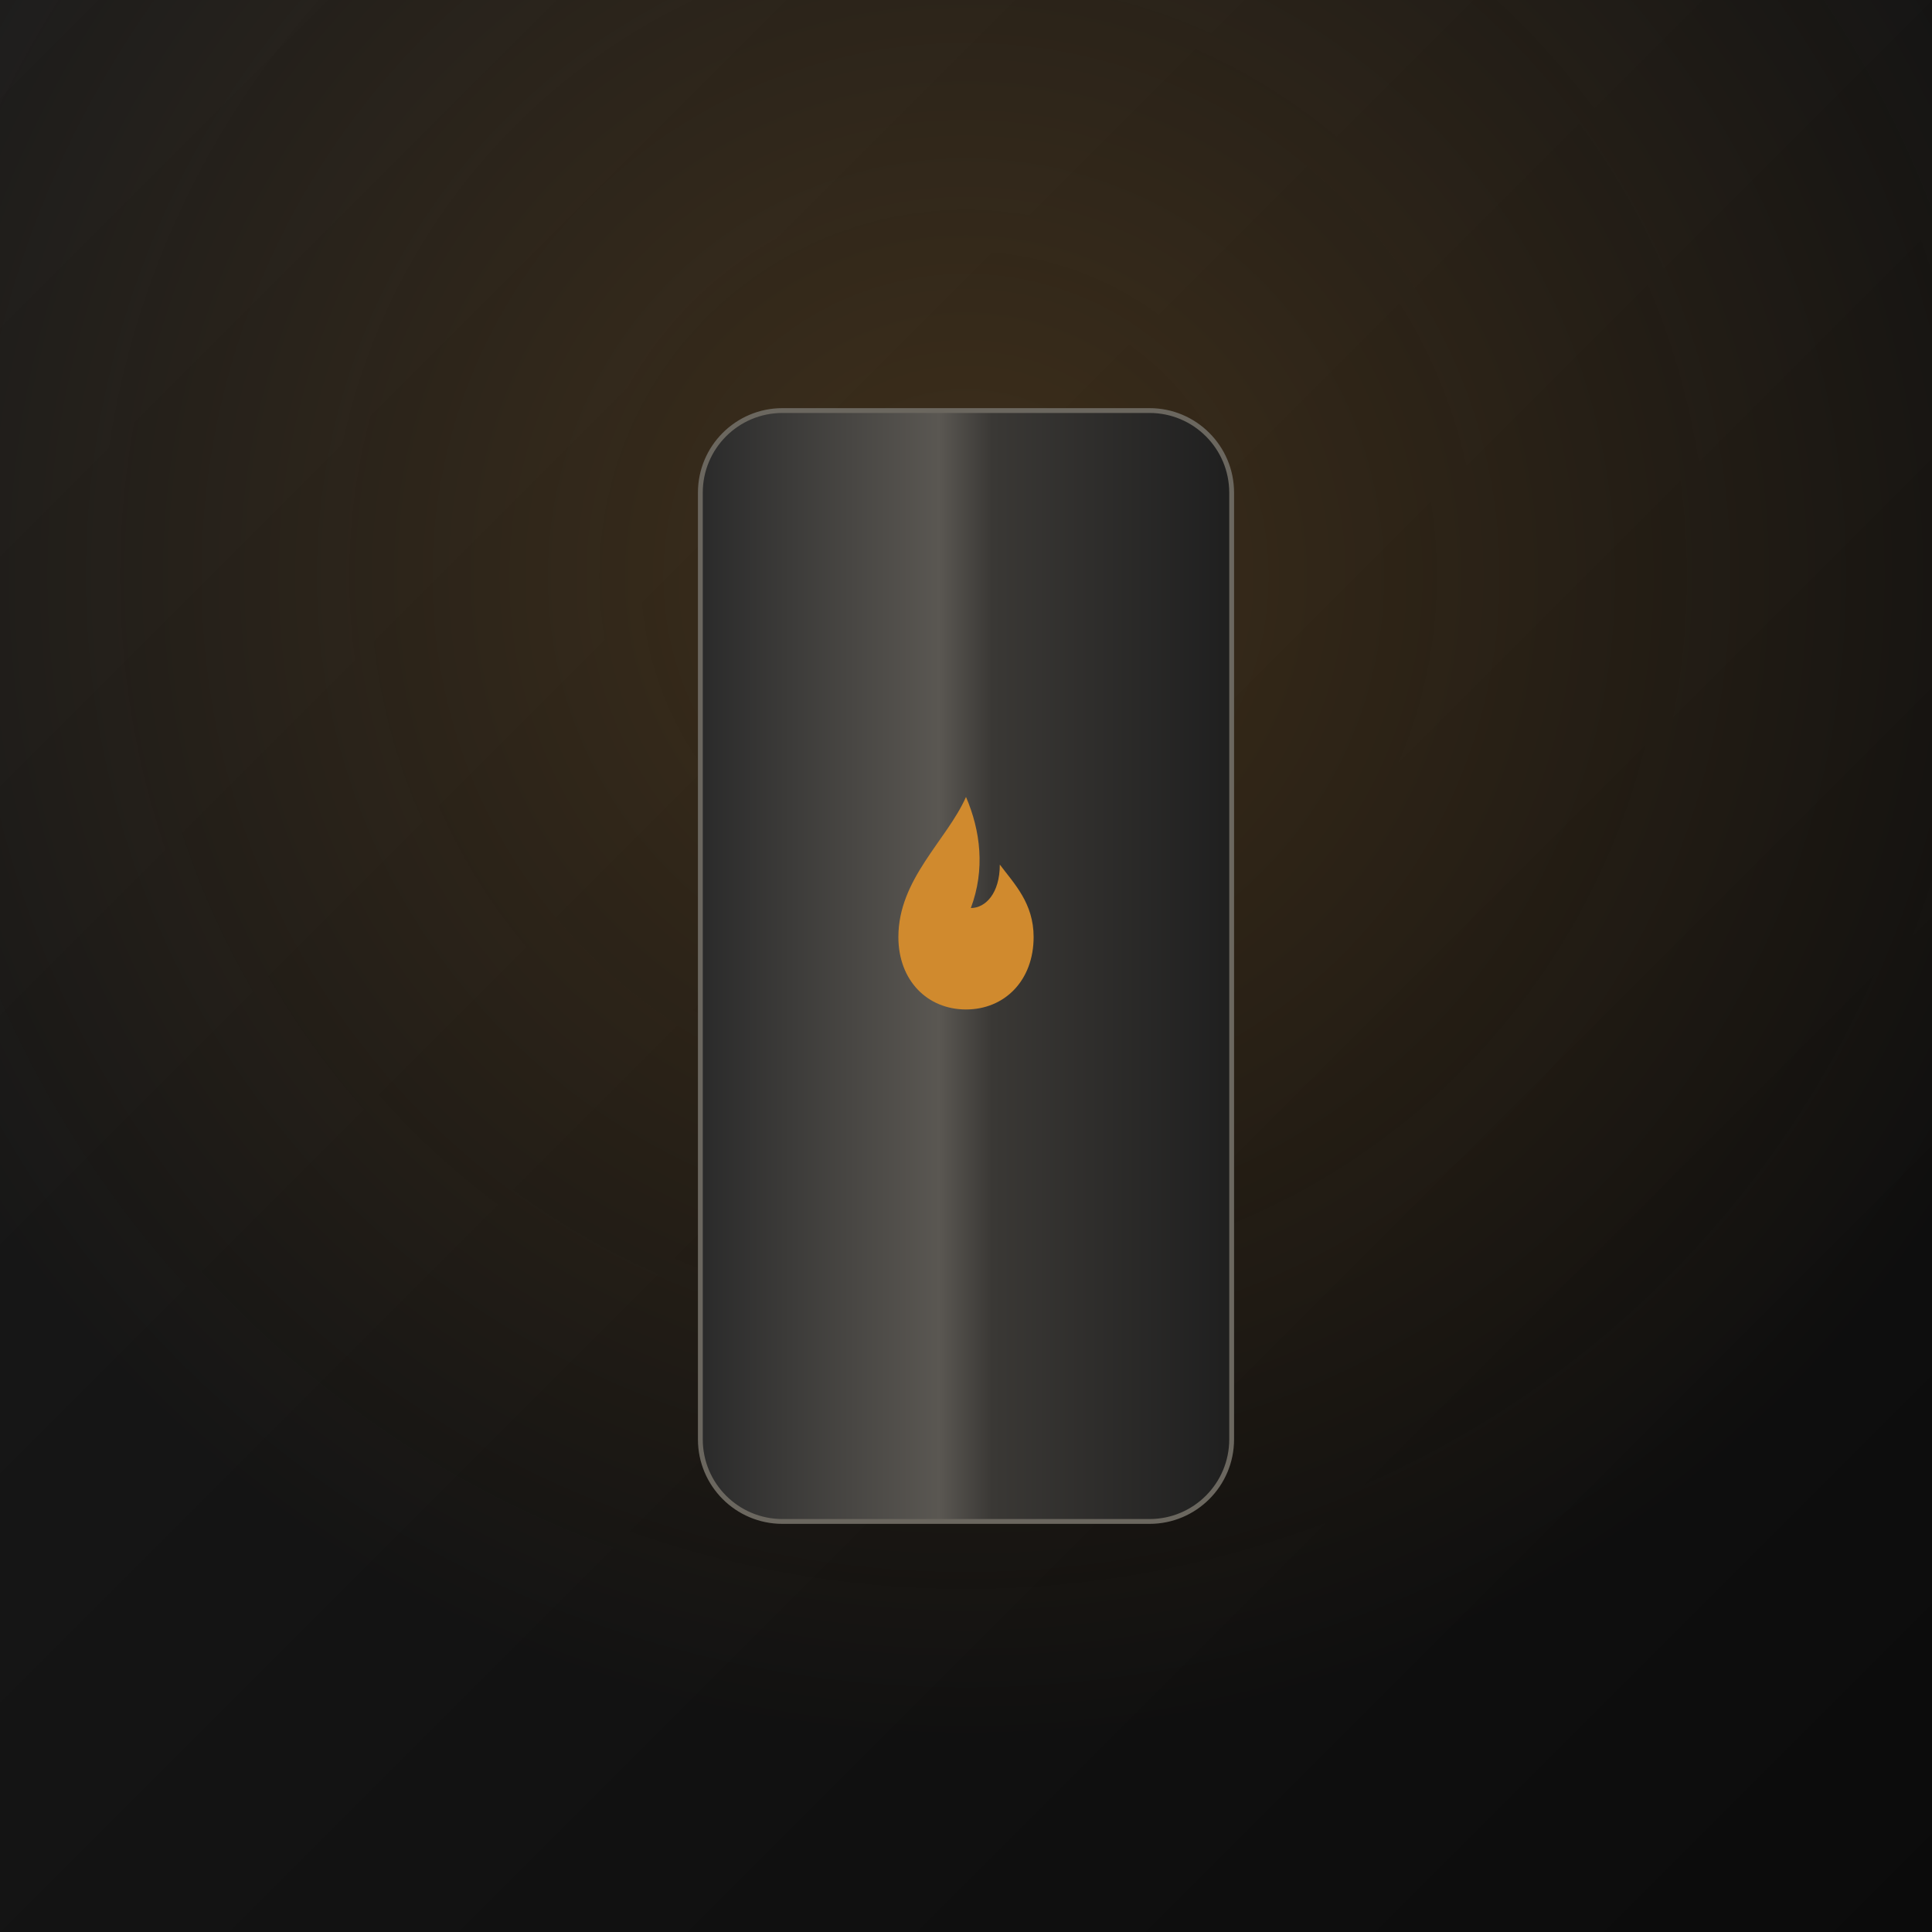
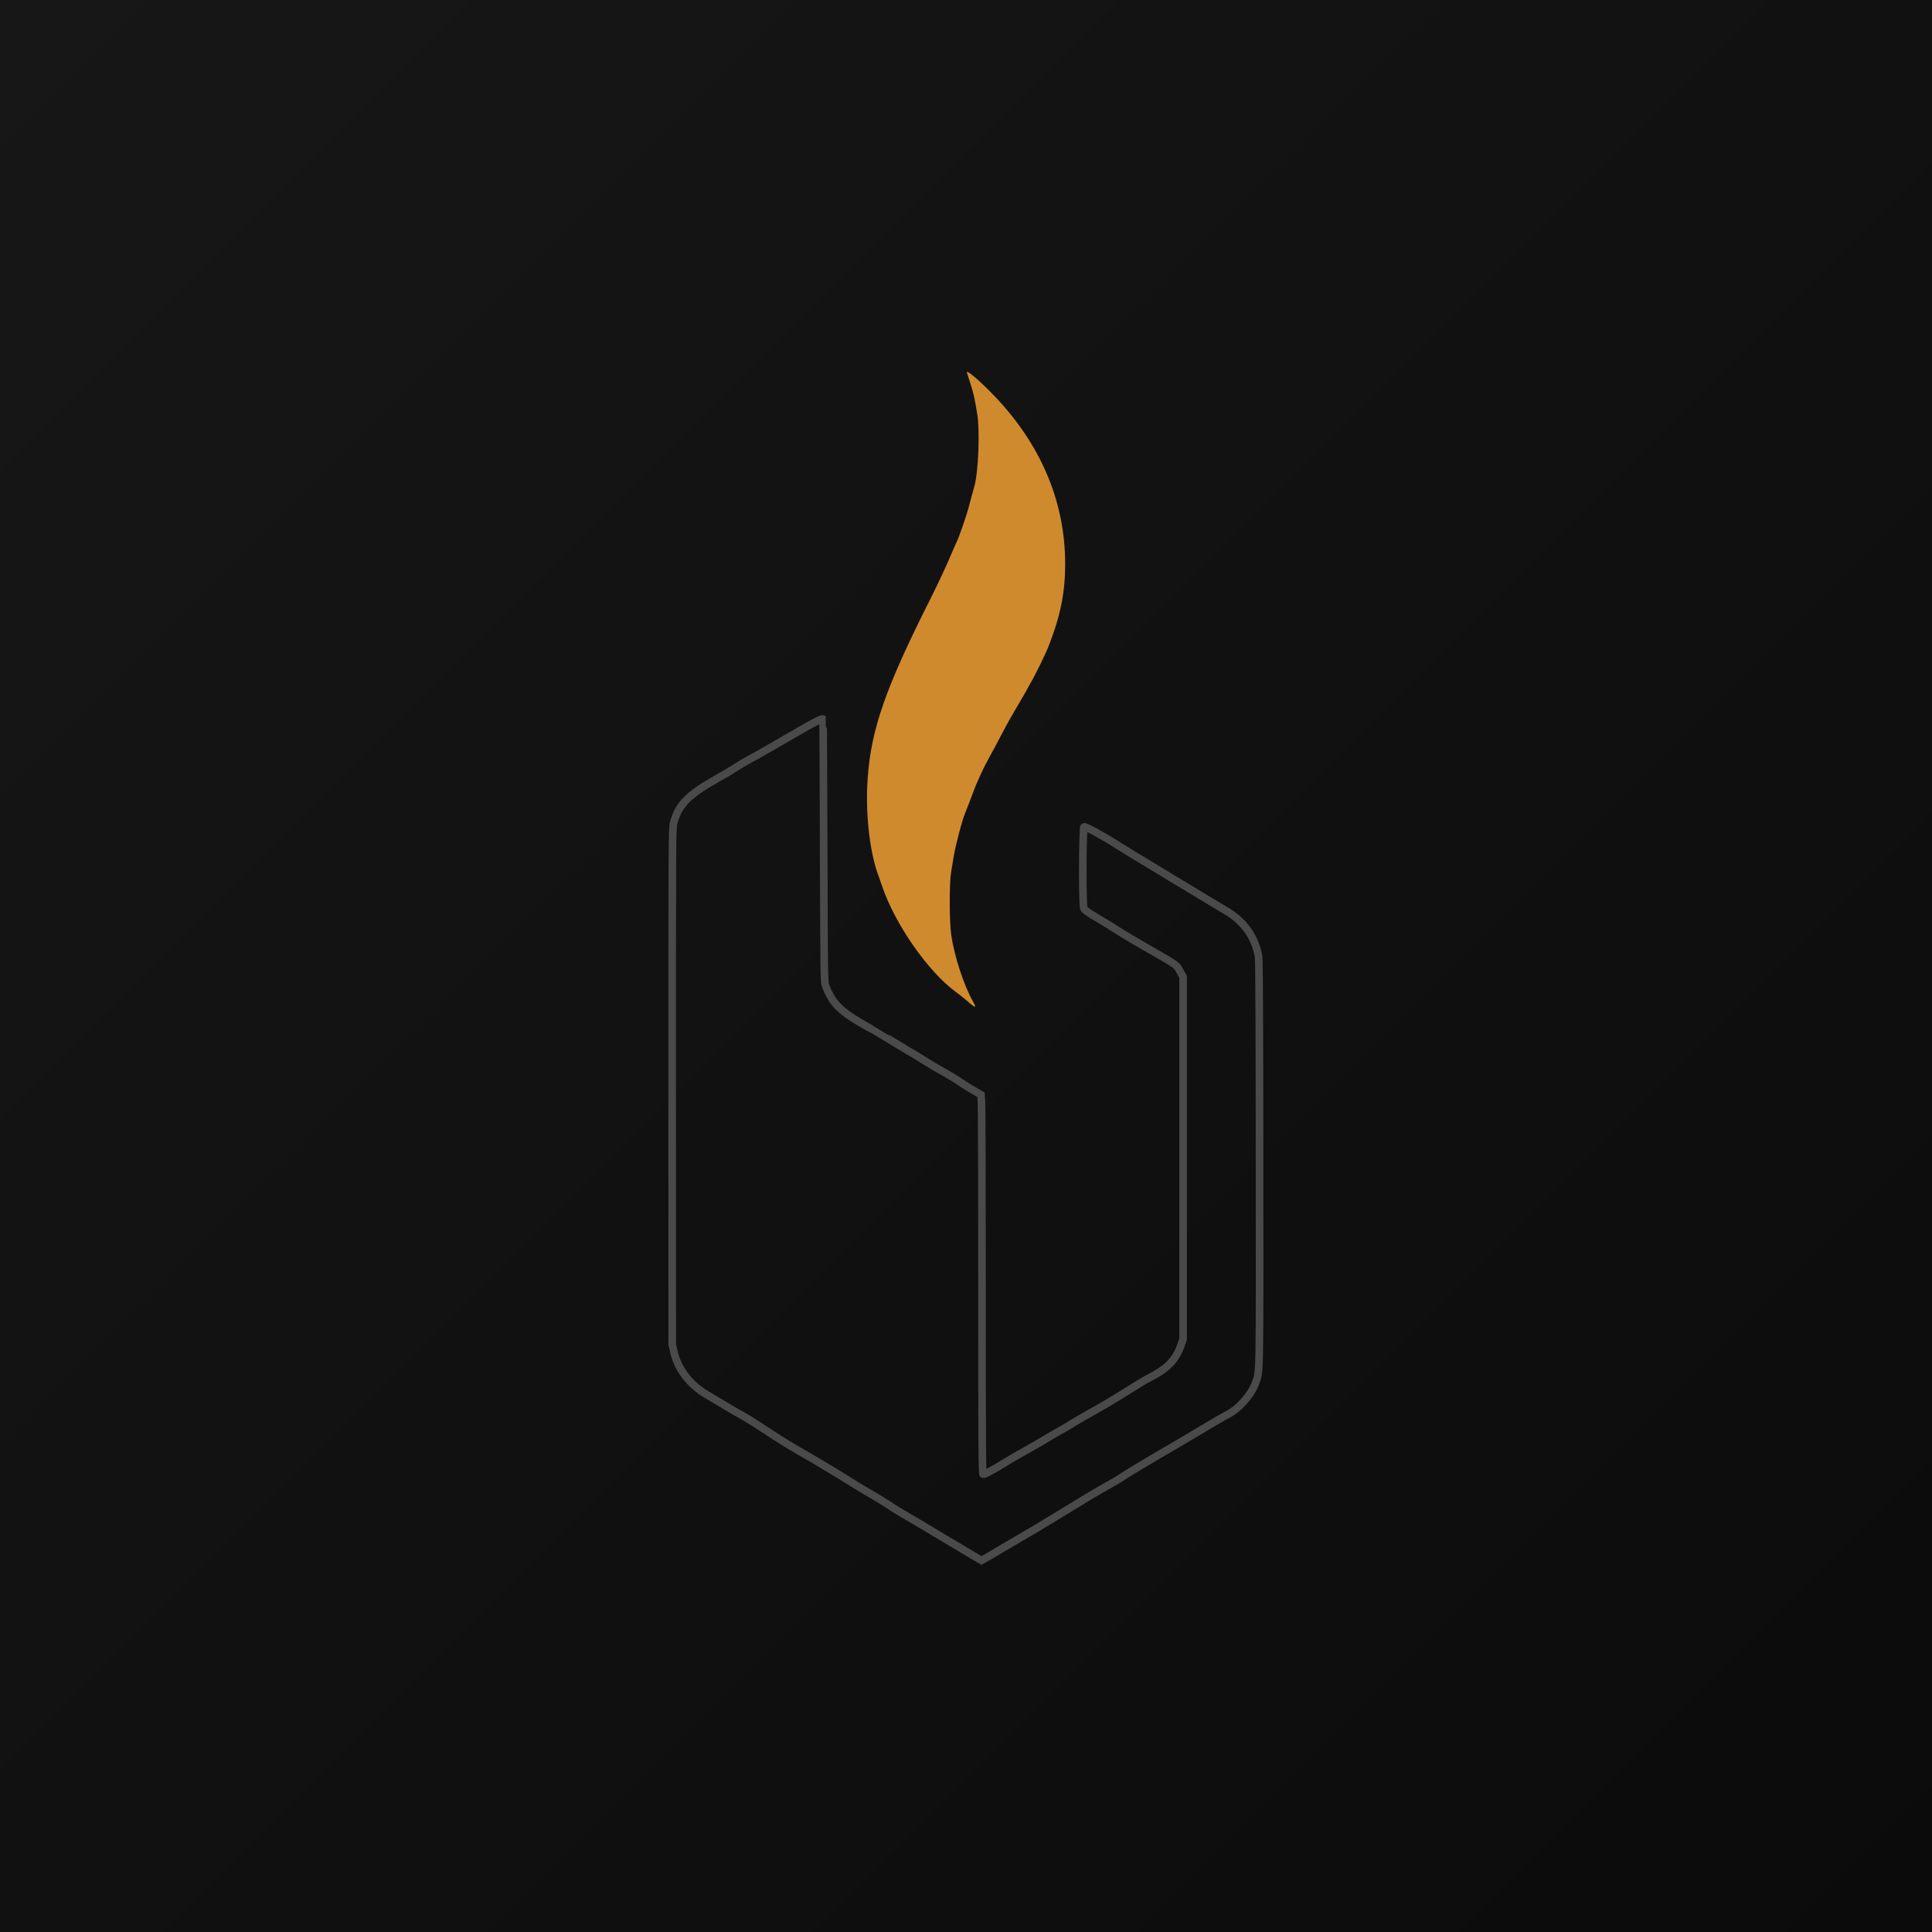
<svg xmlns="http://www.w3.org/2000/svg" viewBox="0 0 800 800">
  <defs>
    <linearGradient id="b" x1="0" y1="0" x2="1" y2="1">
-       <stop offset="0" stop-color="#1c1c1c" />
+       <stop offset="0" stop-color="#171717" />
      <stop offset="1" stop-color="#0b0b0b" />
    </linearGradient>
-     <linearGradient id="c" x1="0" y1="0" x2="1" y2="0">
-       <stop offset="0" stop-color="#2a2a2a" />
-       <stop offset=".45" stop-color="#5a5752" />
-       <stop offset=".55" stop-color="#3a3835" />
-       <stop offset="1" stop-color="#1f1f1f" />
-     </linearGradient>
-     <radialGradient id="g" cx=".5" cy=".3" r=".6">
-       <stop offset="0" stop-color="#d08a2e" stop-opacity=".22" />
-       <stop offset="1" stop-color="#d08a2e" stop-opacity="0" />
-     </radialGradient>
  </defs>
  <rect width="800" height="800" fill="url(#b)" />
-   <rect width="800" height="800" fill="url(#g)" />
-   <rect x="290" y="170" width="220" height="460" rx="34" fill="url(#c)" stroke="#6b675f" stroke-width="2" />
-   <path d="M400 330c-8 18-28 34-28 58 0 18 12 30 28 30s28-12 28-30c0-14-8-22-14-30 0 12-6 18-12 18 6-16 4-32-2-46z" fill="#d08a2e" />
+   <g transform="translate(-222.48 -164.87) scale(0.33111) translate(0,2481) scale(0.1,-0.1)">
+     <path d="M16750 10710 c-124 -71 -274 -158 -335 -193 -182 -106 -246 -142 -340 -192 -49 -27 -121 -70 -160 -95 -38 -26 -144 -89 -235 -140 -359 -202 -478 -325 -537 -555 -17 -67 -18 -228 -18 -3295 l1 -3225 22 -95 c51 -216 199 -407 412 -532 52 -30 159 -94 236 -141 78 -47 170 -100 205 -118 35 -17 174 -105 309 -194 135 -90 319 -204 410 -255 149 -83 508 -298 700 -420 41 -26 136 -82 210 -125 74 -43 162 -97 195 -120 33 -23 114 -74 180 -112 140 -82 350 -206 450 -267 191 -115 340 -204 434 -259 l105 -61 50 28 c28 16 120 69 204 120 84 50 217 128 295 173 78 46 149 87 157 92 8 6 130 79 270 164 140 85 291 177 335 204 44 28 154 92 245 143 91 51 179 103 195 115 35 27 357 220 625 375 102 59 283 166 402 238 119 72 254 150 300 173 139 69 298 250 349 395 54 154 52 0 50 2739 -1 1661 -5 2551 -12 2590 -41 244 -184 446 -409 577 -52 30 -201 119 -330 198 -129 79 -260 157 -290 175 -30 17 -104 62 -165 100 -60 37 -184 112 -275 166 -91 54 -210 127 -265 162 -194 125 -437 259 -449 247 -19 -19 -22 -994 -2 -1024 8 -14 59 -50 113 -82 100 -58 257 -155 373 -230 36 -23 155 -93 265 -156 439 -252 401 -226 453 -318 l37 -65 0 -2265 0 -2265 -28 -80 c-64 -182 -168 -289 -384 -399 -29 -14 -99 -55 -155 -90 -298 -186 -445 -274 -603 -361 -71 -39 -161 -91 -200 -116 -38 -25 -106 -65 -150 -89 -44 -24 -132 -75 -195 -113 -63 -39 -182 -107 -265 -153 -82 -46 -190 -108 -240 -139 -150 -94 -267 -157 -281 -151 -12 5 -14 356 -14 2293 0 1258 -3 2325 -7 2370 l-6 83 -46 27 c-25 15 -55 32 -66 38 -11 5 -51 31 -90 56 -113 75 -224 143 -310 189 -44 24 -128 74 -186 111 -58 37 -123 77 -145 89 -21 12 -51 29 -66 38 -71 45 -448 272 -451 272 -10 0 -179 97 -252 145 -181 118 -265 220 -332 400 -17 48 -18 130 -23 1690 -3 902 -6 1641 -8 1643 -11 11 -67 -17 -262 -128z" fill="none" stroke="#4a4a4a" stroke-width="95" />
+   </g>
+   <g transform="translate(-222.48 -164.87) scale(0.33111) translate(0,2481) scale(0.1,-0.1)">
+     <path d="M18810 15174 c0 -3 20 -65 44 -137 40 -121 54 -186 86 -382 35 -211 15 -720 -34 -900 -26 -92 -44 -159 -76 -280 -29 -108 -126 -387 -149 -426 -5 -8 -48 -107 -96 -220 -48 -112 -152 -332 -231 -489 -561 -1112 -741 -1629 -784 -2245 -29 -418 21 -894 126 -1190 14 -38 39 -110 56 -160 161 -474 575 -1067 920 -1319 42 -30 103 -79 135 -107 110 -98 131 -102 83 -18 -115 199 -237 573 -275 839 -24 169 -25 637 -2 780 10 58 25 148 33 200 24 144 107 460 144 545 12 28 73 187 100 260 43 118 134 316 196 425 34 60 92 168 174 325 55 106 131 240 236 417 35 59 64 110 64 112 0 2 21 40 46 83 57 95 193 373 231 473 146 376 203 665 203 1018 0 788 -312 1515 -914 2131 -174 177 -316 297 -316 265z" fill="#d08a2e" />
+   </g>
</svg>
